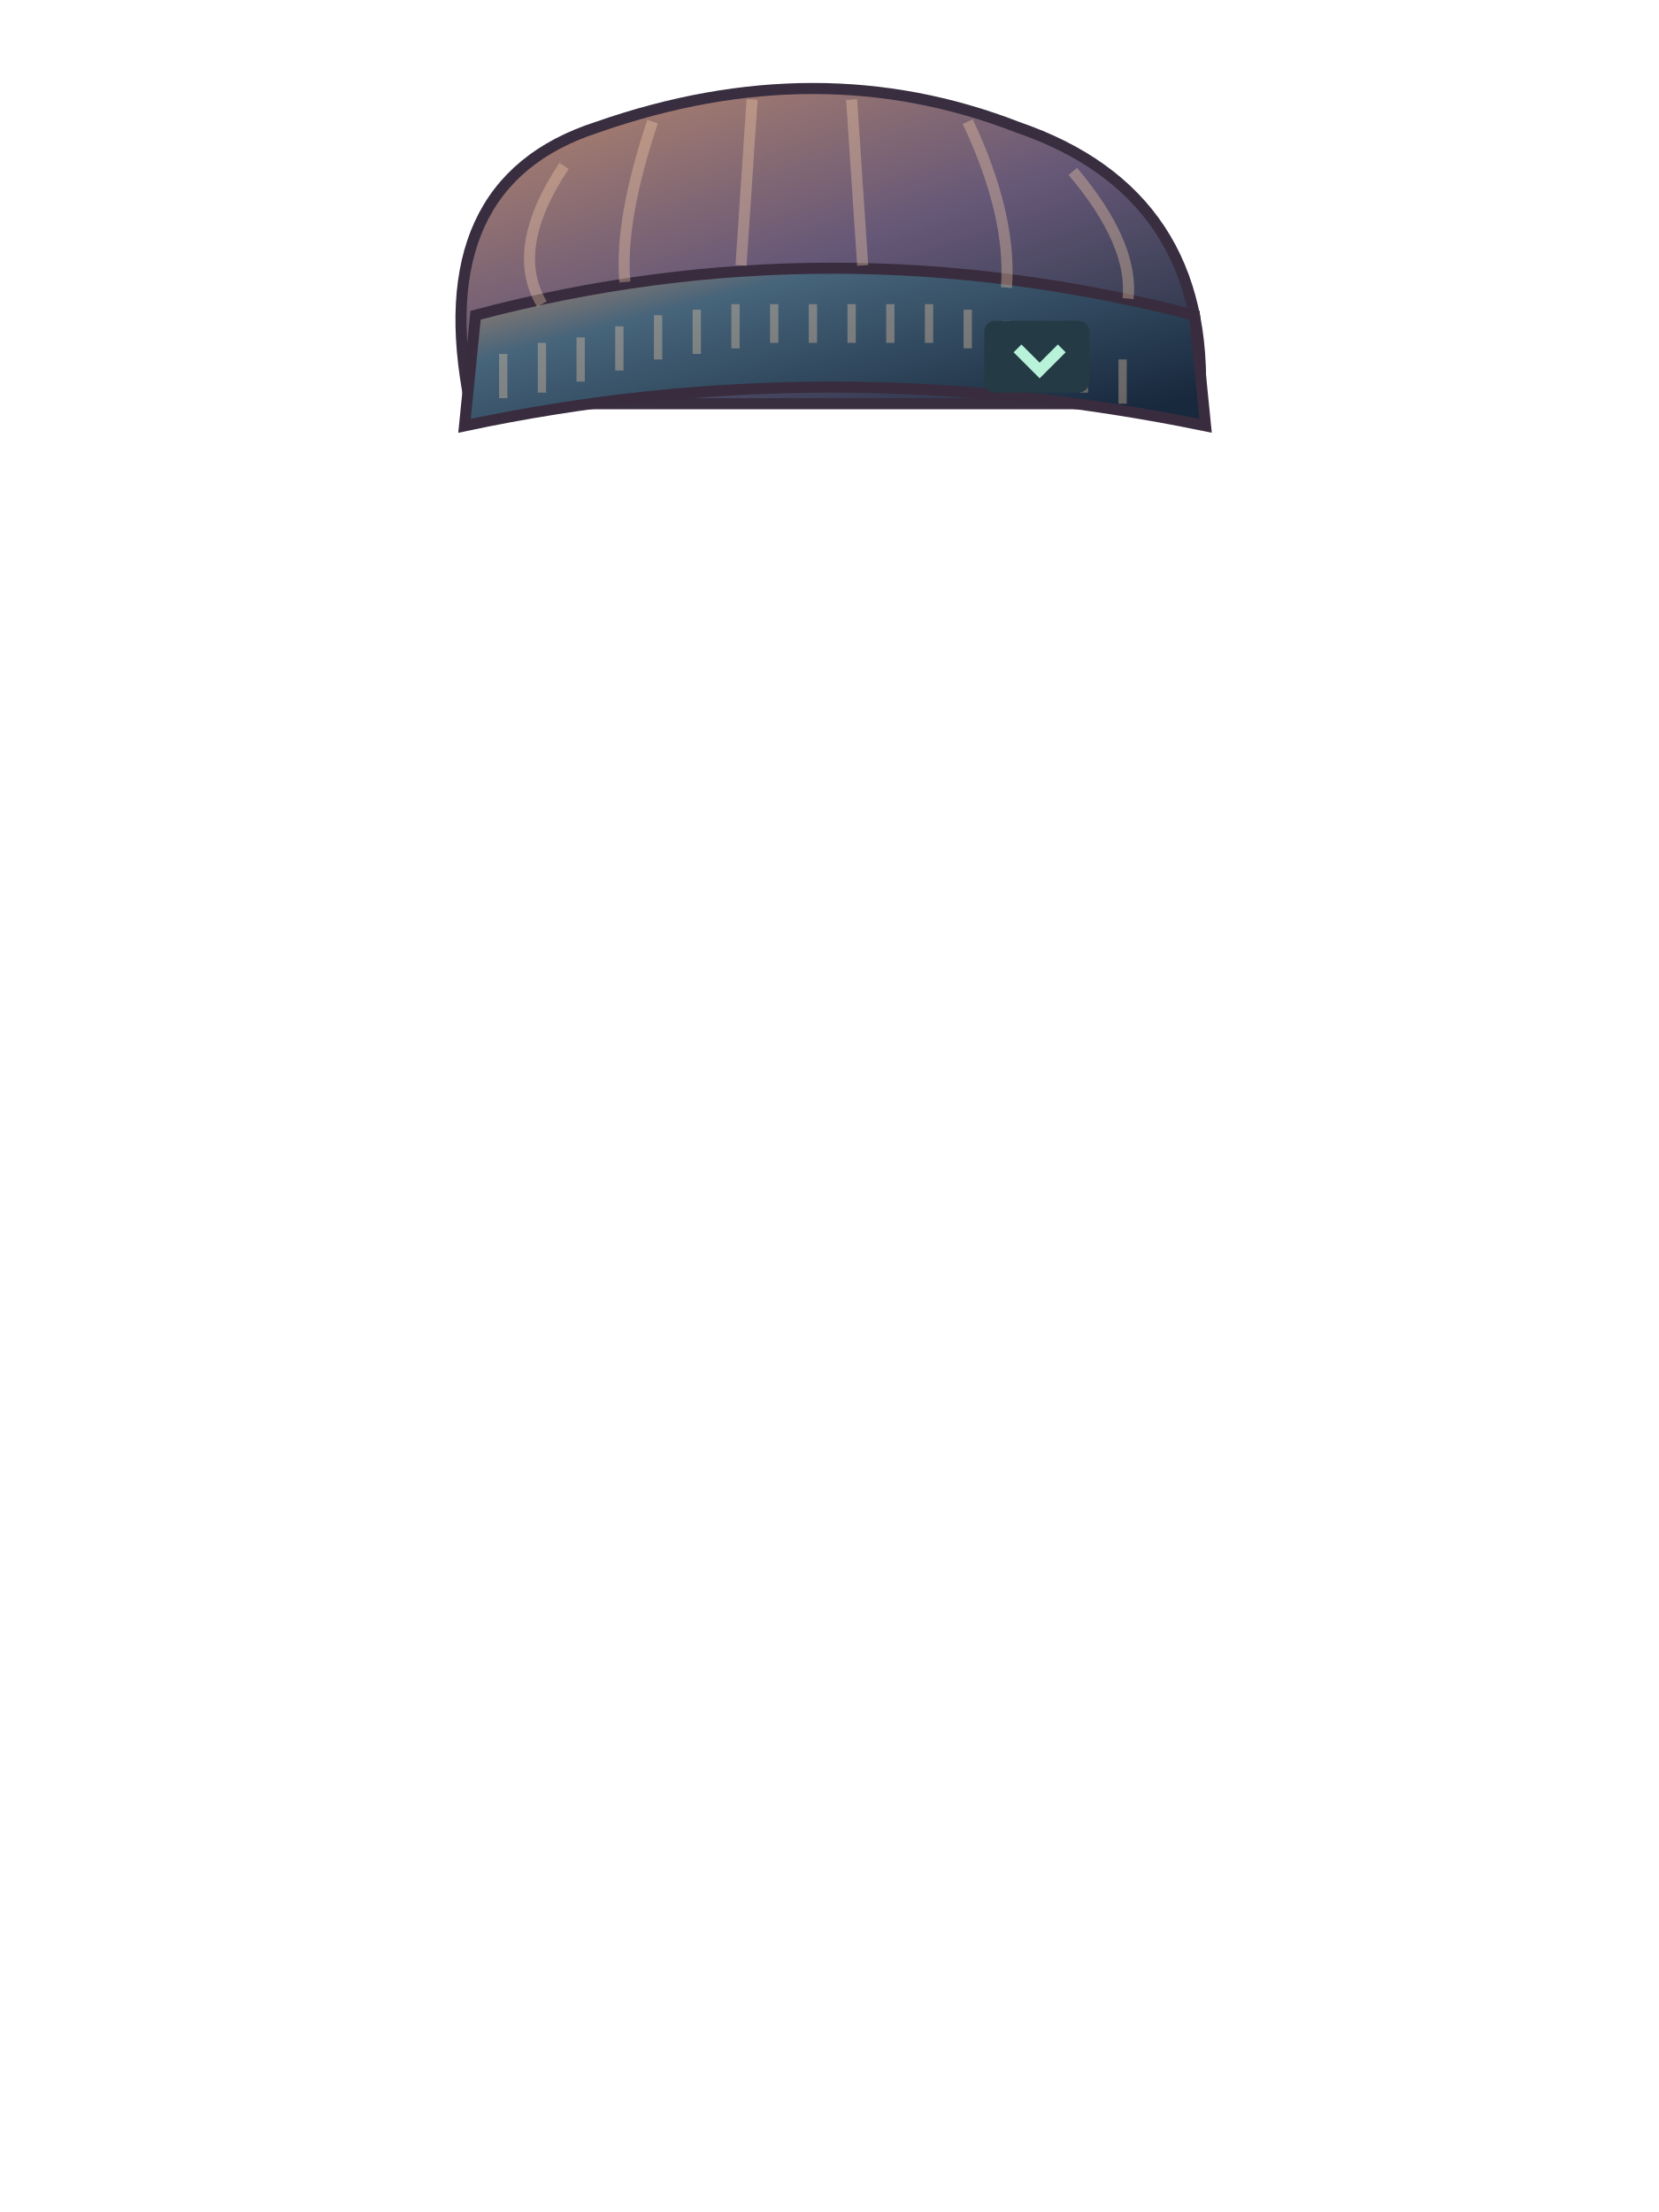
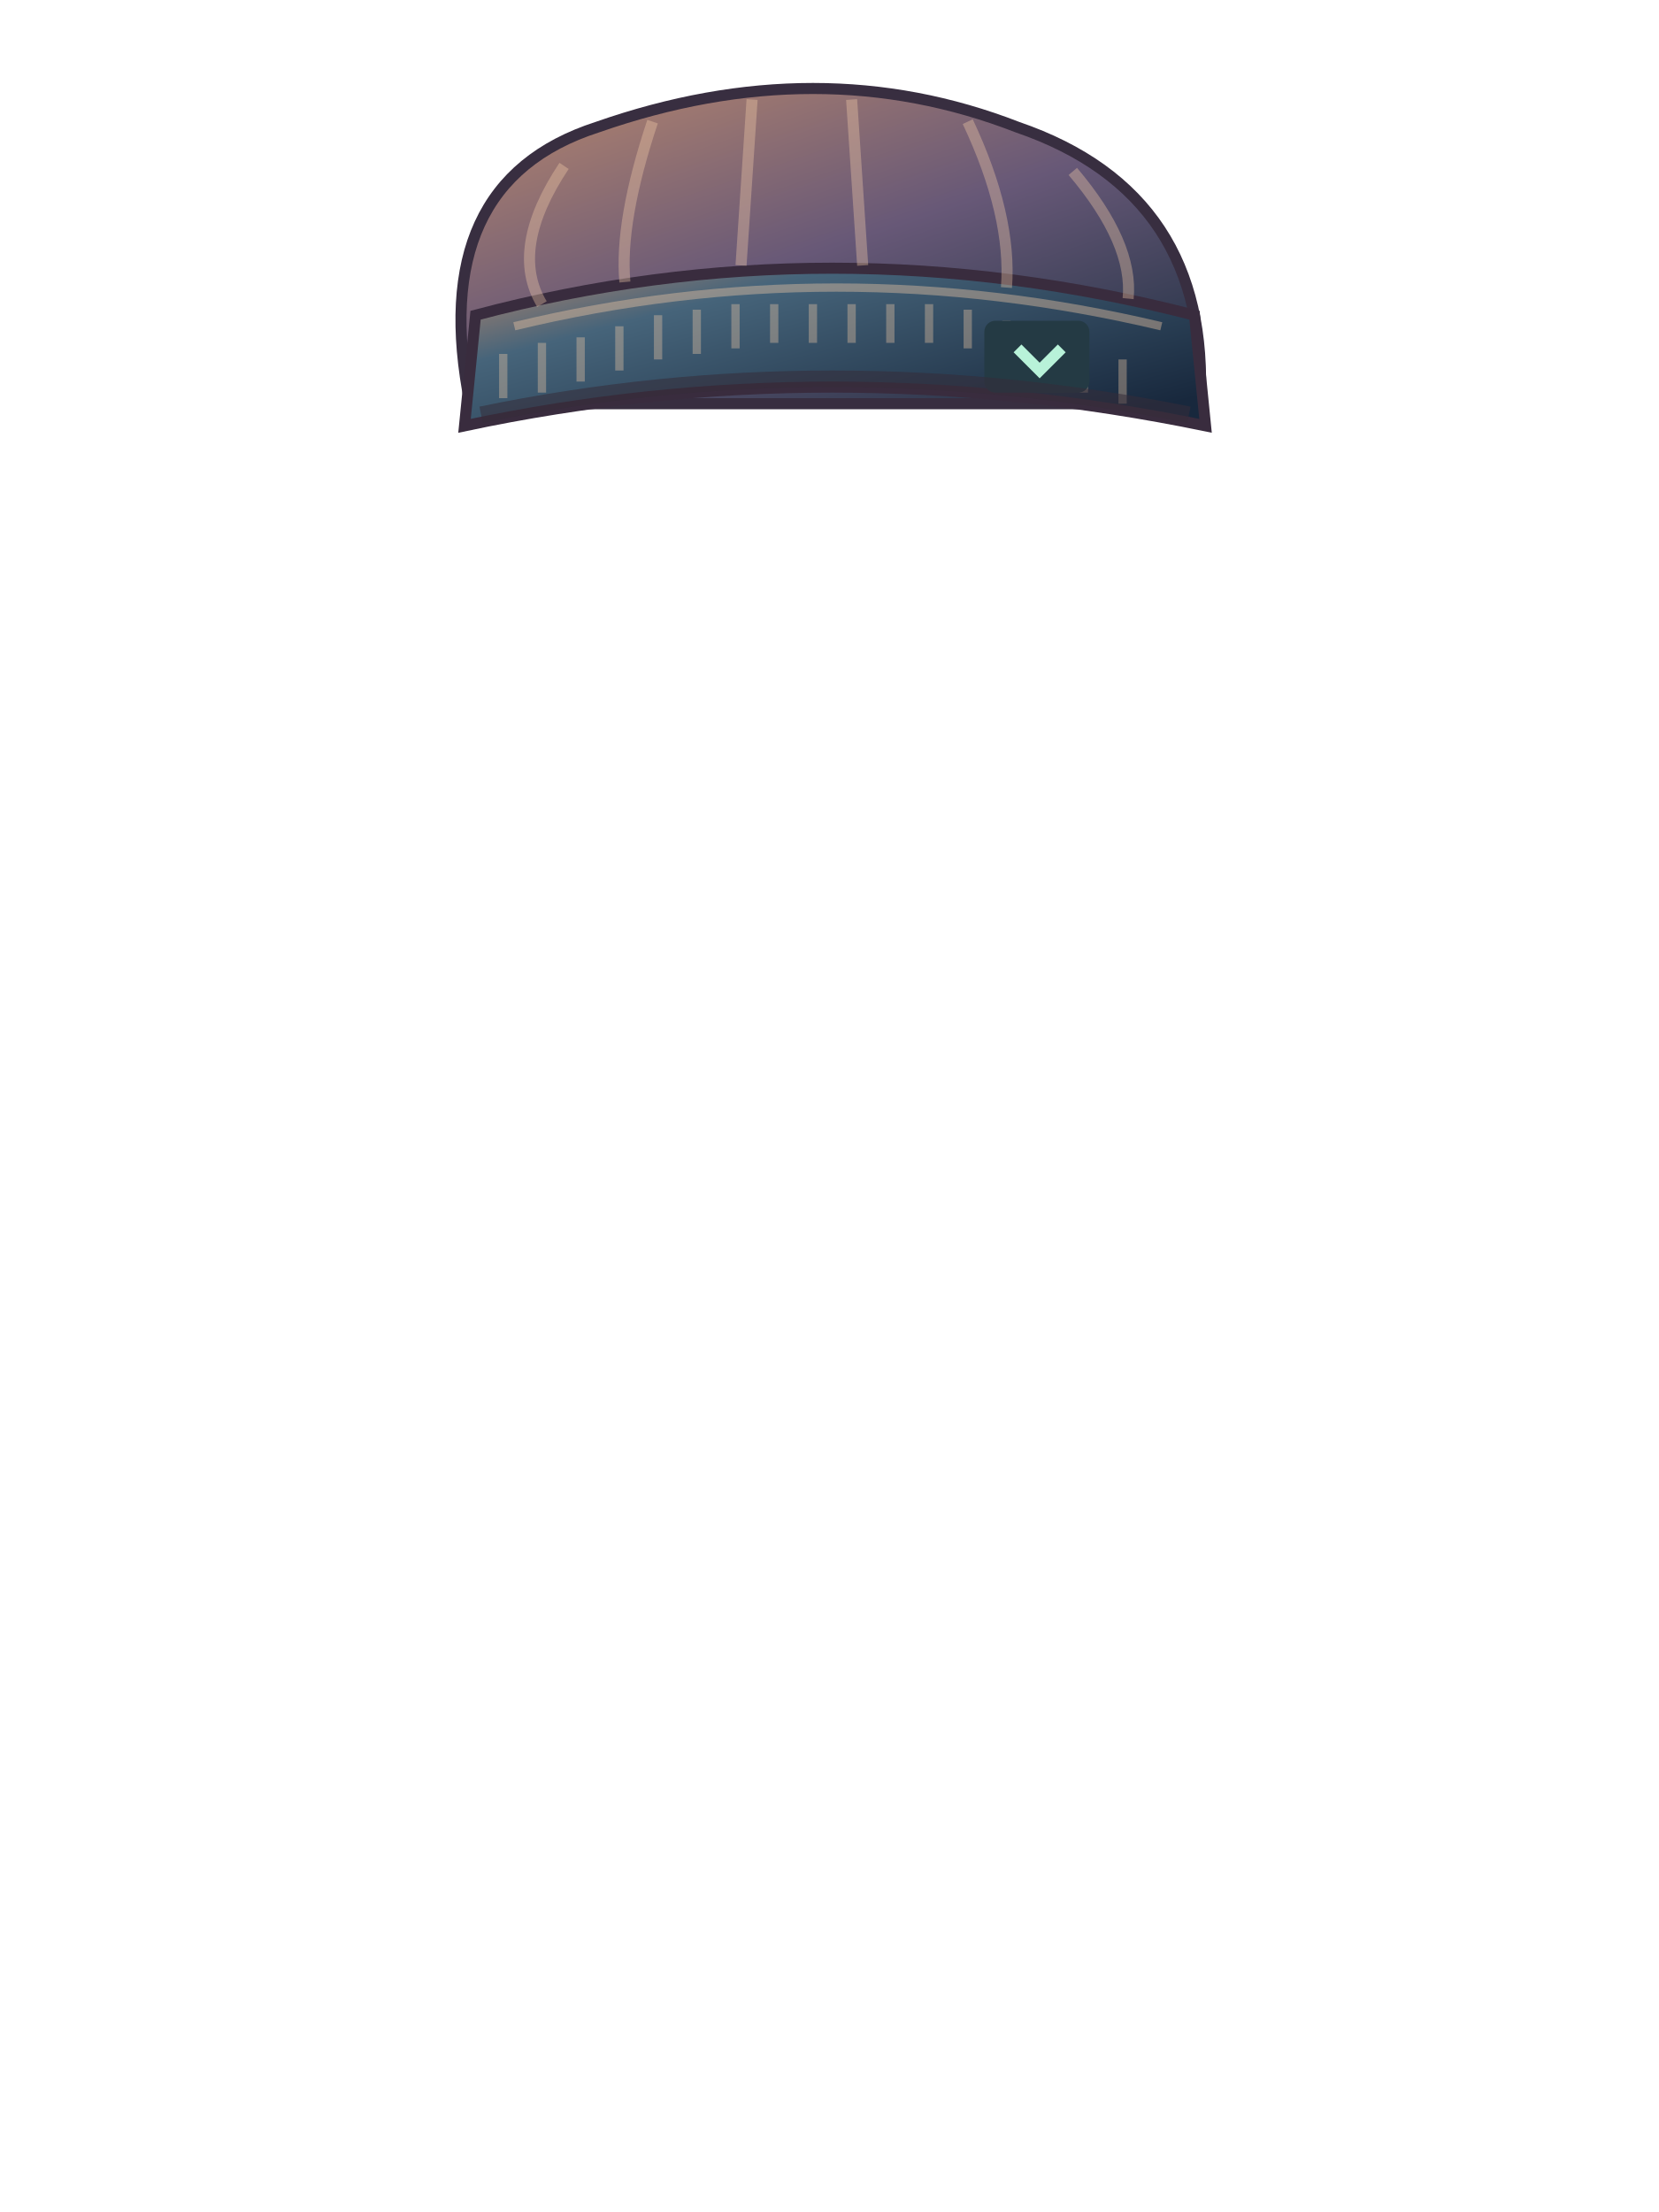
<svg xmlns="http://www.w3.org/2000/svg" viewBox="0 0 300 400">
  <defs>
    <radialGradient id="skin" cx=".32" cy=".2" r=".85">
      <stop stop-color="#eac086" />
-       <stop offset=".55" stop-color="#93603e" />
-       <stop offset="1" stop-color="#392b37" />
+       <stop offset=".68" stop-color="#93603e" />
+       <stop offset="1" stop-color="#544052" />
    </radialGradient>
    <linearGradient id="cloth" x2=".8" y2="1">
      <stop stop-color="#3d5b75" />
      <stop offset=".5" stop-color="#253648" />
      <stop offset="1" stop-color="#101b2d" />
    </linearGradient>
    <linearGradient id="fabric" x1="0" y1="0" x2="1" y2=".8">
      <stop stop-color="#b8876d" />
      <stop offset=".3" stop-color="#46647a" />
      <stop offset="1" stop-color="#18283d" />
    </linearGradient>
    <linearGradient id="hood" x1="0" y1="0" x2=".8" y2="1">
      <stop stop-color="#b8876d" />
      <stop offset=".55" stop-color="#675877" />
      <stop offset="1" stop-color="#283549" />
    </linearGradient>
    <linearGradient id="metal" x2=".75" y2="1">
      <stop stop-color="#dce6e9" />
      <stop offset=".3" stop-color="#7e98ac" />
      <stop offset=".48" stop-color="#e1e9eb" />
      <stop offset=".55" stop-color="#496477" />
      <stop offset="1" stop-color="#192c40" />
    </linearGradient>
    <linearGradient id="trim" x2="1" y2="1">
      <stop stop-color="#edfcff" />
      <stop offset=".4" stop-color="#b8876d" />
      <stop offset="1" stop-color="#287c9f" />
    </linearGradient>
    <linearGradient id="leather" x2=".8" y2="1">
      <stop stop-color="#c59269" />
      <stop offset=".5" stop-color="#855339" />
      <stop offset="1" stop-color="#392722" />
    </linearGradient>
    <linearGradient id="hair" x2=".3" y2="1">
      <stop stop-color="#8f5a36" />
      <stop offset=".6" stop-color="#492b25" />
      <stop offset="1" stop-color="#241b22" />
    </linearGradient>
    <radialGradient id="lens" cx=".3" cy=".15">
      <stop stop-color="#84d9ef" />
      <stop offset=".6" stop-color="#153e64" />
      <stop offset="1" stop-color="#09182b" />
    </radialGradient>
  </defs>
  <path d="M85 73Q77 33 108 23Q148 9 184 23Q219 35 217 73Z" fill="url(#hood)" stroke="#382e40" stroke-width="2" />
  <path d="M86 57Q150 40 216 57L218 77Q150 63 84 77Z" fill="url(#fabric)" stroke="#392c3e" stroke-width="2" />
  <path d="M102 30Q92 45 98 55M118 22Q112 40 113 51M136 18L134 48M154 18L156 48M175 22Q183 39 182 52M194 31Q205 44 204 54" stroke="#f5ceaa" opacity=".36" fill="none" stroke-width="2" />
  <path d="M91 64v8m7-10v9m7-10v8m7-10v8m7-10v8m7-9v8m7-9v8m7-8v7m7-7v7m7-7v7m7-7v7m7-7v7m7-6v7m7-5v8m7-6v8m7-5v8m7-6v8" stroke="#f5ceaa" opacity=".35" stroke-width="1.5" />
  <rect x="178" y="58" width="19" height="13" rx="2" fill="#243a44" />
  <path d="M184 63l4 4 4-4" stroke="#b8f2d9" stroke-width="2" fill="none" />
+   <path d="M87 75Q150 62 215 75" fill="none" stroke="#342b38" stroke-width="3" opacity=".55" />
+   <path d="M93 59Q151 45 210 59" fill="none" stroke="#efc9a6" stroke-width="1.5" opacity=".4" />
</svg>
